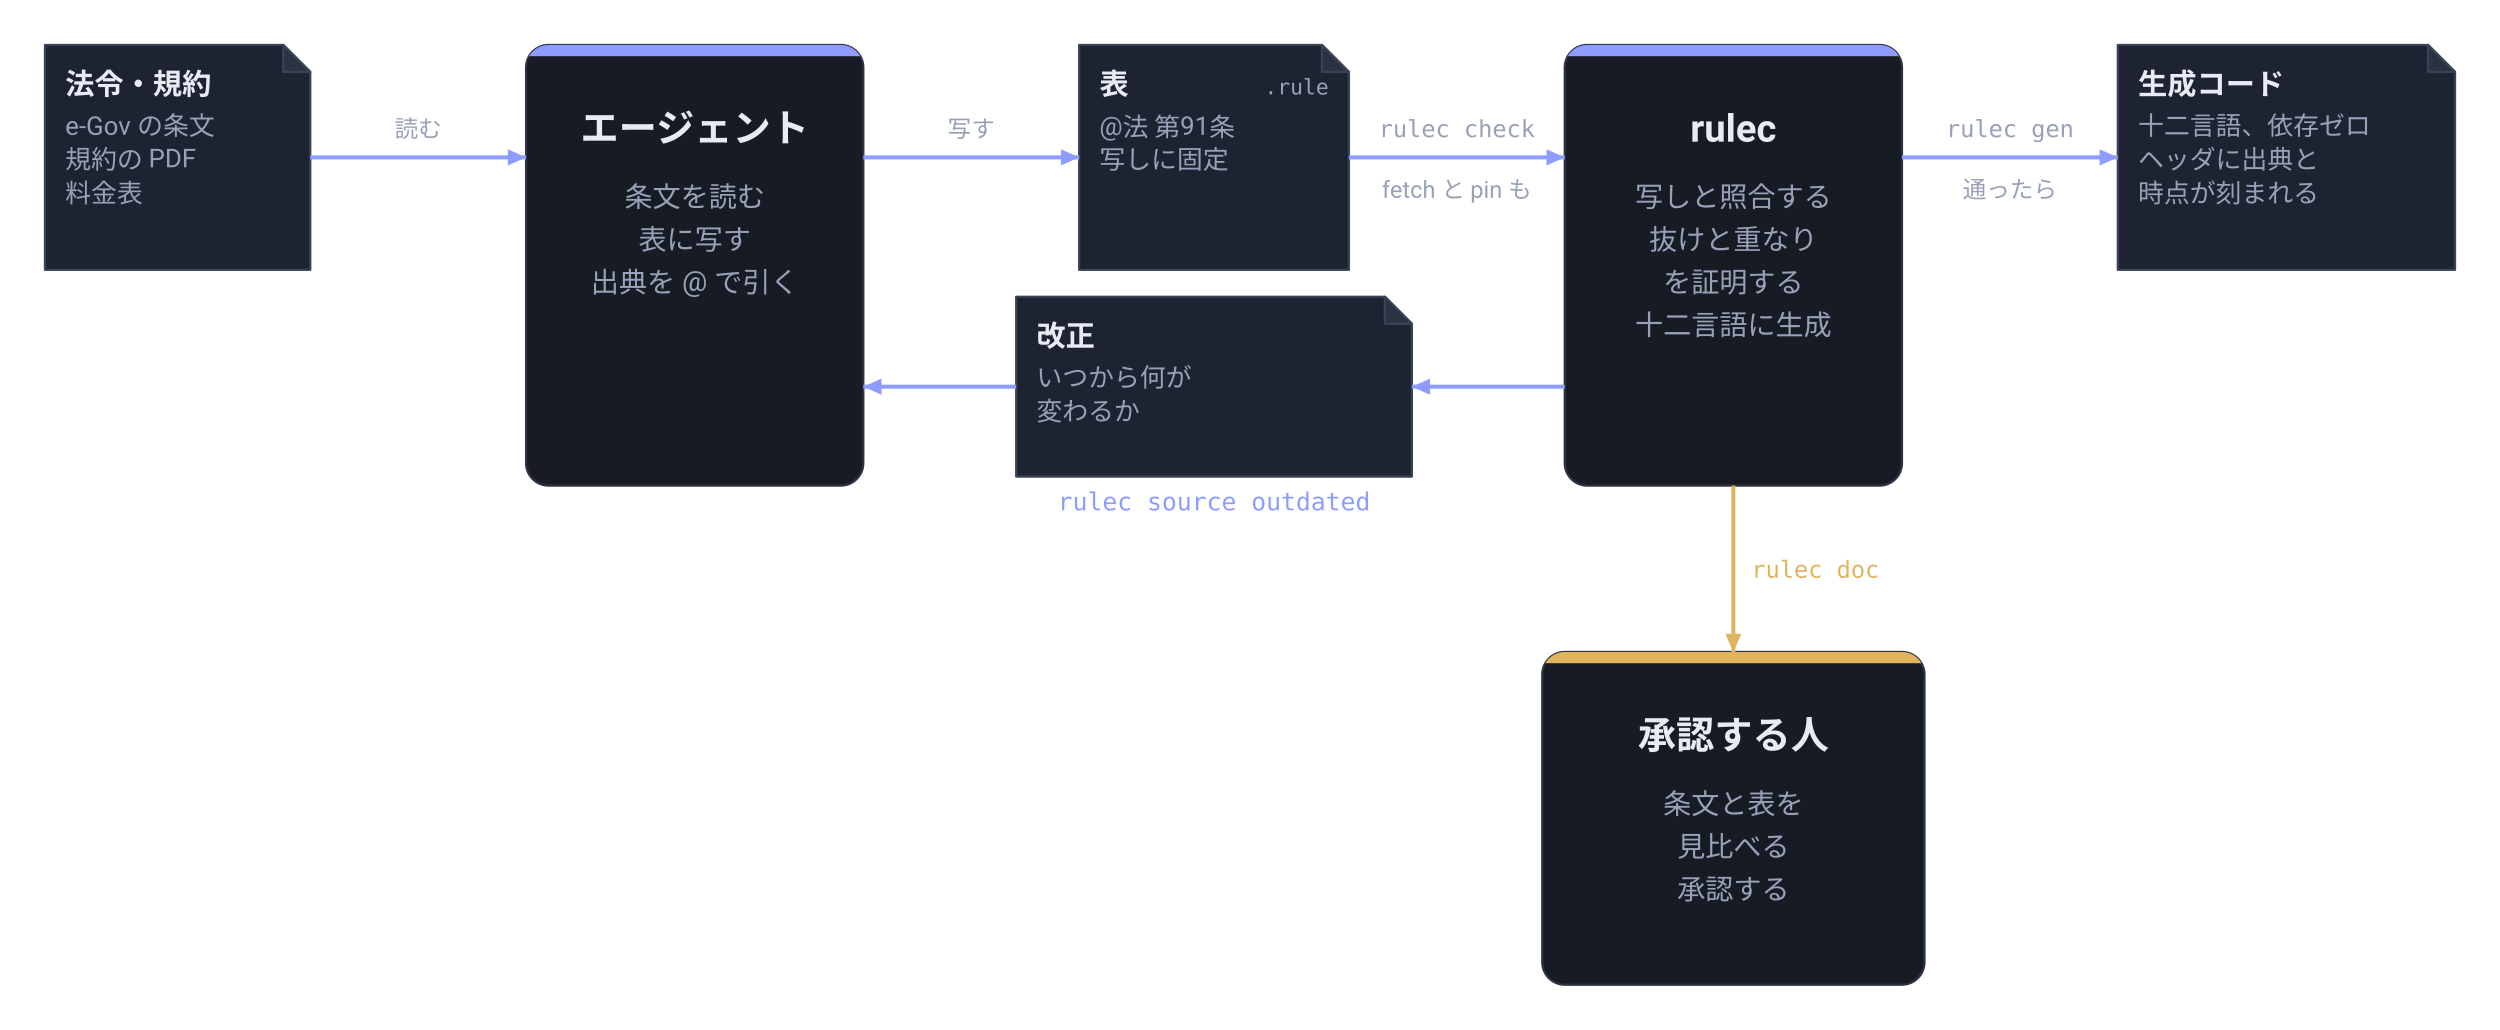
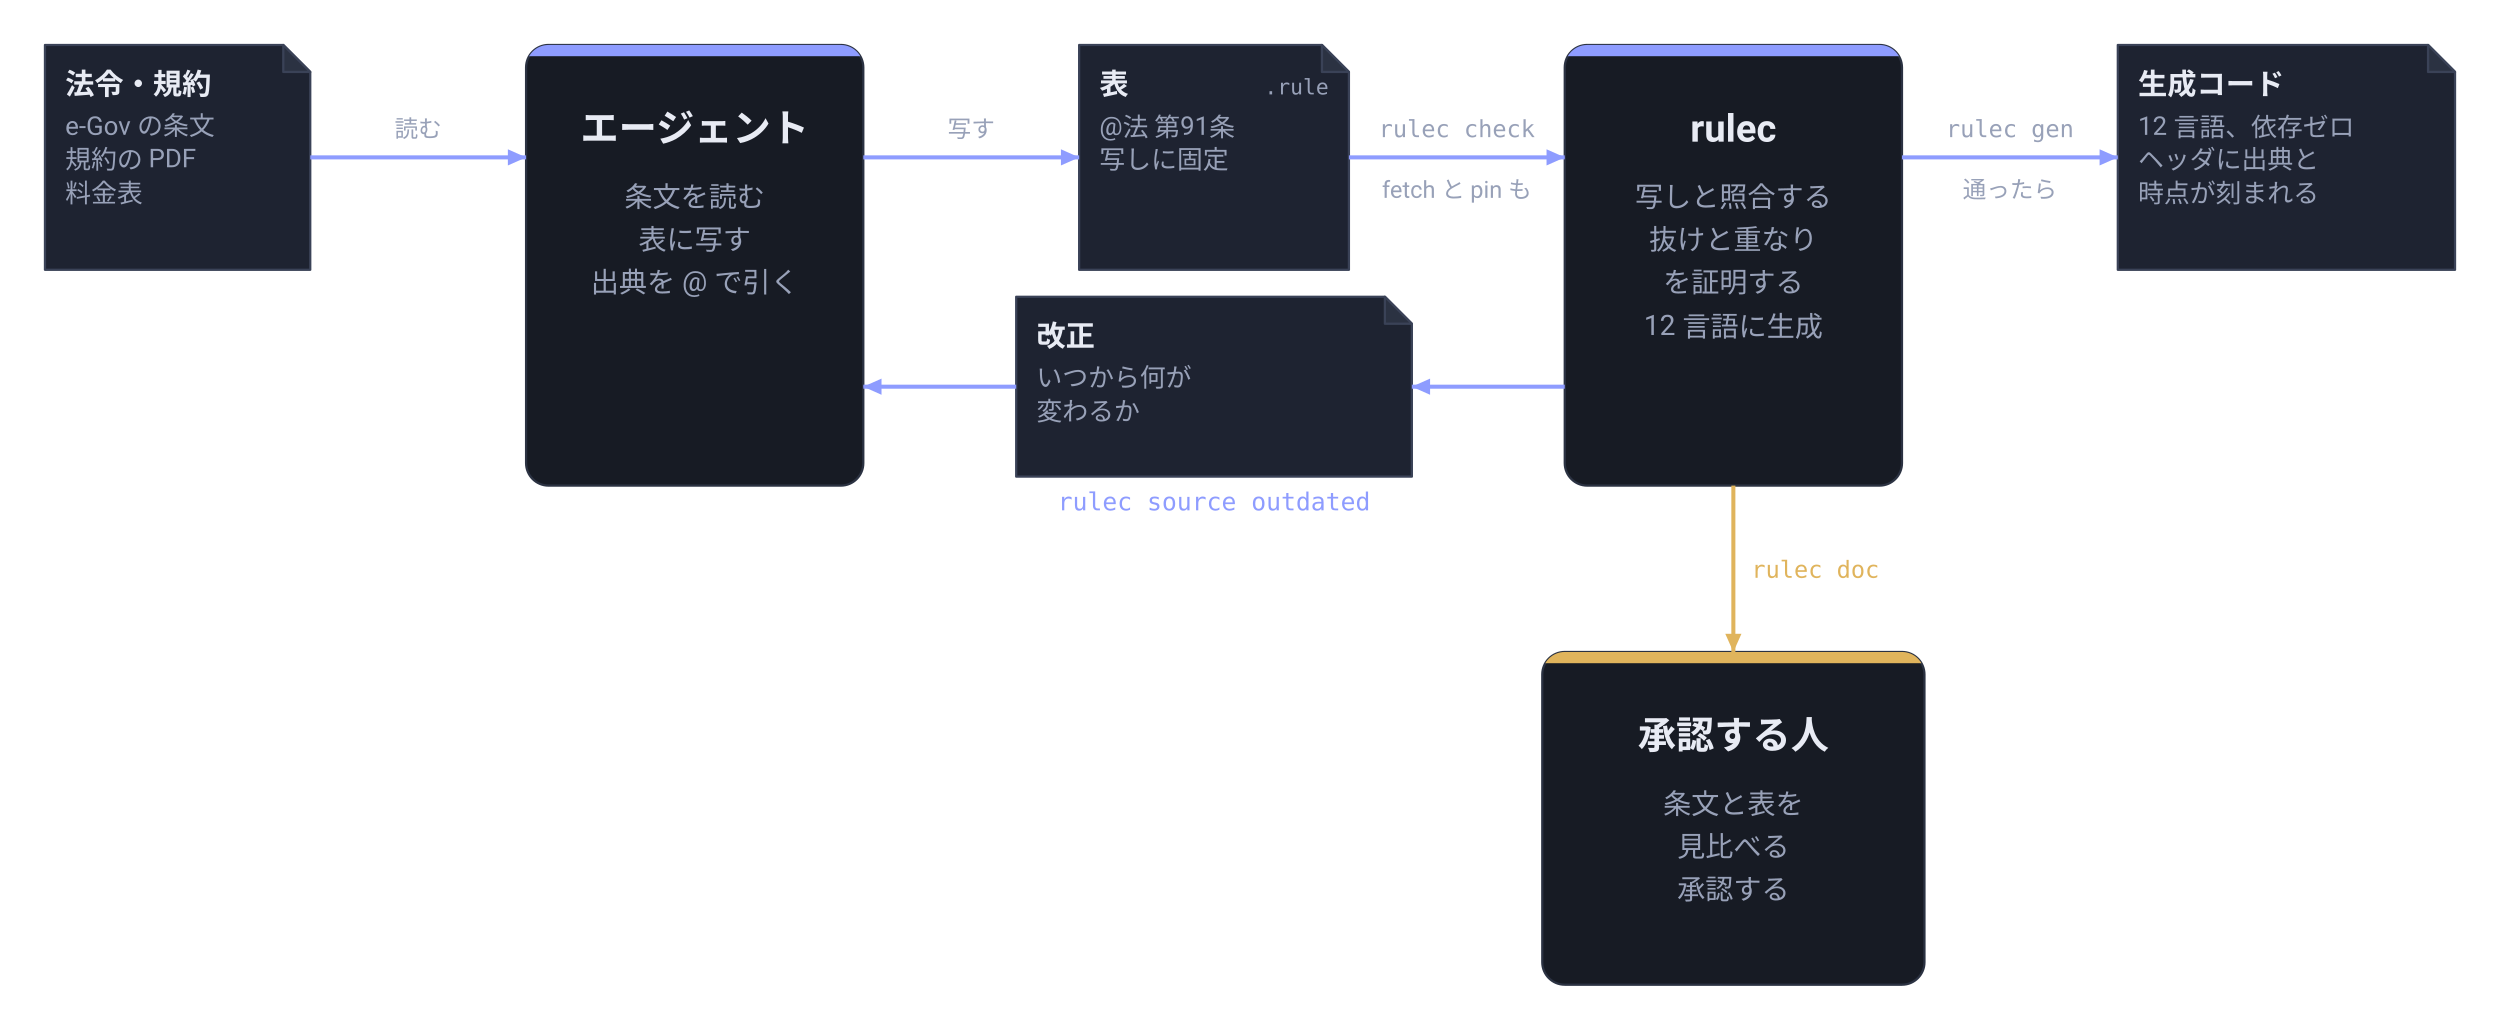
- <svg xmlns="http://www.w3.org/2000/svg" viewBox="0 0 1112 458" width="1112" height="458" role="img" aria-label="法令や公開された規約を、エージェントが表（.rule）に写し、条文を @ で引用する。rulec が写しと照合し、抜けと重なりを証明して、十二言語に生成する。承認する人は rulec doc の資料で条文と表を見比べる。改正が出れば rulec source outdated が知らせ、表を読み直す。" font-family="-apple-system, BlinkMacSystemFont, &quot;Hiragino Sans&quot;, &quot;Noto Sans JP&quot;, &quot;Yu Gothic&quot;, Meiryo, &quot;Segoe UI&quot;, Roboto, sans-serif">
+ <svg xmlns="http://www.w3.org/2000/svg" viewBox="0 0 1112 458" width="1112" height="458" role="img" aria-label="法令や公開された規約を、エージェントが表（.rule）に写し、条文を @ で引用する。rulec が写しと照合し、抜けと重なりを証明して、12 言語に生成する。承認する人は rulec doc の資料で条文と表を見比べる。改正が出れば rulec source outdated が知らせ、表を読み直す。" font-family="-apple-system, BlinkMacSystemFont, &quot;Hiragino Sans&quot;, &quot;Noto Sans JP&quot;, &quot;Yu Gothic&quot;, Meiryo, &quot;Segoe UI&quot;, Roboto, sans-serif">
  <defs>
    <marker id="head-neutral" viewBox="0 0 10 10" refX="9" refY="5" markerWidth="9" markerHeight="9" markerUnits="userSpaceOnUse" orient="auto">
      <path d="M0,1 L9,5 L0,9 Z" fill="#6b7590" />
    </marker>
    <marker id="head-accent" viewBox="0 0 10 10" refX="9" refY="5" markerWidth="9" markerHeight="9" markerUnits="userSpaceOnUse" orient="auto">
      <path d="M0,1 L9,5 L0,9 Z" fill="#8e9cff" />
    </marker>
    <marker id="head-human" viewBox="0 0 10 10" refX="9" refY="5" markerWidth="9" markerHeight="9" markerUnits="userSpaceOnUse" orient="auto">
      <path d="M0,1 L9,5 L0,9 Z" fill="#e0b45c" />
    </marker>
  </defs>
  <path d="M20,20.0 H126 L138,32.0 V120.0 H20 Z" fill="#1e2331" stroke="#3a4257" stroke-linejoin="round" />
  <path d="M126,20.0 V32.0 H138 Z" fill="#2b3242" stroke="#3a4257" stroke-linejoin="round" />
  <text x="29" y="42.0" font-size="13" font-weight="600" text-anchor="start" fill="#e8ebf4">法令・規約</text>
  <text x="29" y="60.0" font-size="11.5" font-weight="400" text-anchor="start" fill="#98a1b8">e-Gov の条文</text>
  <text x="29" y="75.0" font-size="11.5" font-weight="400" text-anchor="start" fill="#98a1b8">規約の PDF</text>
  <text x="29" y="90.0" font-size="11.5" font-weight="400" text-anchor="start" fill="#98a1b8">料金表</text>
  <clipPath id="clip-1">
    <rect x="234" y="20" width="150" height="196" rx="10" />
  </clipPath>
  <rect x="234" y="20" width="150" height="196" rx="10" fill="#171b24" stroke="#2b3242" />
  <rect x="234" y="20" width="150" height="5" fill="#8e9cff" clip-path="url(#clip-1)" />
  <text x="309.0" y="63" font-size="17" font-weight="700" text-anchor="middle" fill="#e8ebf4">エージェント</text>
  <text x="309.0" y="92" font-size="12.5" font-weight="400" text-anchor="middle" fill="#98a1b8">条文を読む</text>
  <text x="309.0" y="111" font-size="12.5" font-weight="400" text-anchor="middle" fill="#98a1b8">表に写す</text>
  <text x="309.0" y="130" font-size="12.5" font-weight="400" text-anchor="middle" fill="#98a1b8">出典を @ で引く</text>
  <path d="M480,20.0 H588 L600,32.0 V120.0 H480 Z" fill="#1e2331" stroke="#3a4257" stroke-linejoin="round" />
  <path d="M588,20.0 V32.0 H600 Z" fill="#2b3242" stroke="#3a4257" stroke-linejoin="round" />
  <text x="489" y="42.0" font-size="13" font-weight="600" text-anchor="start" fill="#e8ebf4">表</text>
  <text x="591" y="42.0" font-size="9.5" font-weight="400" text-anchor="end" fill="#98a1b8" font-family="ui-monospace, SFMono-Regular, Menlo, Consolas, monospace">.rule</text>
  <text x="489" y="60.0" font-size="11.5" font-weight="400" text-anchor="start" fill="#98a1b8">@法 第91条</text>
  <text x="489" y="75.0" font-size="11.5" font-weight="400" text-anchor="start" fill="#98a1b8">写しに固定</text>
  <clipPath id="clip-3">
    <rect x="696" y="20" width="150" height="196" rx="10" />
  </clipPath>
  <rect x="696" y="20" width="150" height="196" rx="10" fill="#171b24" stroke="#2b3242" />
  <rect x="696" y="20" width="150" height="5" fill="#8e9cff" clip-path="url(#clip-3)" />
  <text x="771.0" y="63" font-size="17" font-weight="700" text-anchor="middle" fill="#e8ebf4">rulec</text>
  <text x="771.0" y="92" font-size="12.5" font-weight="400" text-anchor="middle" fill="#98a1b8">写しと照合する</text>
  <text x="771.0" y="111" font-size="12.5" font-weight="400" text-anchor="middle" fill="#98a1b8">抜けと重なり</text>
  <text x="771.0" y="130" font-size="12.5" font-weight="400" text-anchor="middle" fill="#98a1b8">を証明する</text>
-   <text x="771.0" y="149" font-size="12.5" font-weight="400" text-anchor="middle" fill="#98a1b8">十二言語に生成</text>
+   <text x="771.0" y="149" font-size="12.5" font-weight="400" text-anchor="middle" fill="#98a1b8">12 言語に生成</text>
  <path d="M942,20.0 H1080 L1092,32.0 V120.0 H942 Z" fill="#1e2331" stroke="#3a4257" stroke-linejoin="round" />
  <path d="M1080,20.0 V32.0 H1092 Z" fill="#2b3242" stroke="#3a4257" stroke-linejoin="round" />
  <text x="951" y="42.0" font-size="13" font-weight="600" text-anchor="start" fill="#e8ebf4">生成コード</text>
-   <text x="951" y="60.0" font-size="11.5" font-weight="400" text-anchor="start" fill="#98a1b8">十二言語、依存ゼロ</text>
+   <text x="951" y="60.0" font-size="11.5" font-weight="400" text-anchor="start" fill="#98a1b8">12 言語、依存ゼロ</text>
  <text x="951" y="75.0" font-size="11.5" font-weight="400" text-anchor="start" fill="#98a1b8">ヘッダに出典と</text>
  <text x="951" y="90.0" font-size="11.5" font-weight="400" text-anchor="start" fill="#98a1b8">時点が刻まれる</text>
  <line x1="138" y1="70" x2="234" y2="70" stroke="#8e9cff" stroke-width="1.8" marker-end="url(#head-accent)" />
  <text x="186.0" y="61" font-size="10.5" font-weight="400" text-anchor="middle" fill="#98a1b8">読む</text>
  <line x1="384" y1="70" x2="480" y2="70" stroke="#8e9cff" stroke-width="1.8" marker-end="url(#head-accent)" />
  <text x="432.0" y="61" font-size="10.5" font-weight="400" text-anchor="middle" fill="#98a1b8">写す</text>
  <line x1="600" y1="70" x2="696" y2="70" stroke="#8e9cff" stroke-width="1.8" marker-end="url(#head-accent)" />
  <text x="648.0" y="61" font-size="10.5" font-weight="400" text-anchor="middle" fill="#98a1b8" font-family="ui-monospace, SFMono-Regular, Menlo, Consolas, monospace">rulec check</text>
  <text x="648.0" y="88" font-size="10.5" font-weight="400" text-anchor="middle" fill="#98a1b8">fetch と pin も</text>
  <line x1="846" y1="70" x2="942" y2="70" stroke="#8e9cff" stroke-width="1.8" marker-end="url(#head-accent)" />
  <text x="894.0" y="61" font-size="10.5" font-weight="400" text-anchor="middle" fill="#98a1b8" font-family="ui-monospace, SFMono-Regular, Menlo, Consolas, monospace">rulec gen</text>
  <text x="894.0" y="88" font-size="10.5" font-weight="400" text-anchor="middle" fill="#98a1b8">通ったら</text>
  <path d="M452.0,132 H616.0 L628.0,144 V212 H452.0 Z" fill="#1e2331" stroke="#3a4257" stroke-linejoin="round" />
  <path d="M616.0,132 V144 H628.0 Z" fill="#2b3242" stroke="#3a4257" stroke-linejoin="round" />
  <text x="461.0" y="154" font-size="13" font-weight="600" text-anchor="start" fill="#e8ebf4">改正</text>
  <text x="461.0" y="172" font-size="11.5" font-weight="400" text-anchor="start" fill="#98a1b8">いつから何が</text>
  <text x="461.0" y="187" font-size="11.5" font-weight="400" text-anchor="start" fill="#98a1b8">変わるか</text>
  <line x1="696" y1="172" x2="628.0" y2="172" stroke="#8e9cff" stroke-width="1.8" marker-end="url(#head-accent)" />
  <line x1="452.0" y1="172" x2="384" y2="172" stroke="#8e9cff" stroke-width="1.8" marker-end="url(#head-accent)" />
  <text x="540.0" y="227" font-size="11" font-weight="400" text-anchor="middle" fill="#8e9cff" font-family="ui-monospace, SFMono-Regular, Menlo, Consolas, monospace">rulec source outdated</text>
  <clipPath id="clip-person">
    <rect x="686.0" y="290" width="170" height="148" rx="10" />
  </clipPath>
  <rect x="686.0" y="290" width="170" height="148" rx="10" fill="#171b24" stroke="#2b3242" />
  <rect x="686.0" y="290" width="170" height="5" fill="#e0b45c" clip-path="url(#clip-person)" />
  <text x="771.0" y="333" font-size="17" font-weight="700" text-anchor="middle" fill="#e8ebf4">承認する人</text>
  <text x="771.0" y="362" font-size="12.5" font-weight="400" text-anchor="middle" fill="#98a1b8">条文と表を</text>
  <text x="771.0" y="381" font-size="12.5" font-weight="400" text-anchor="middle" fill="#98a1b8">見比べる</text>
  <text x="771.0" y="400" font-size="12.5" font-weight="400" text-anchor="middle" fill="#98a1b8">承認する</text>
  <line x1="771.0" y1="216" x2="771.0" y2="290" stroke="#e0b45c" stroke-width="1.8" marker-end="url(#head-human)" />
  <text x="779.0" y="257.0" font-size="10.5" font-weight="400" text-anchor="start" fill="#e0b45c" font-family="ui-monospace, SFMono-Regular, Menlo, Consolas, monospace">rulec doc</text>
</svg>
